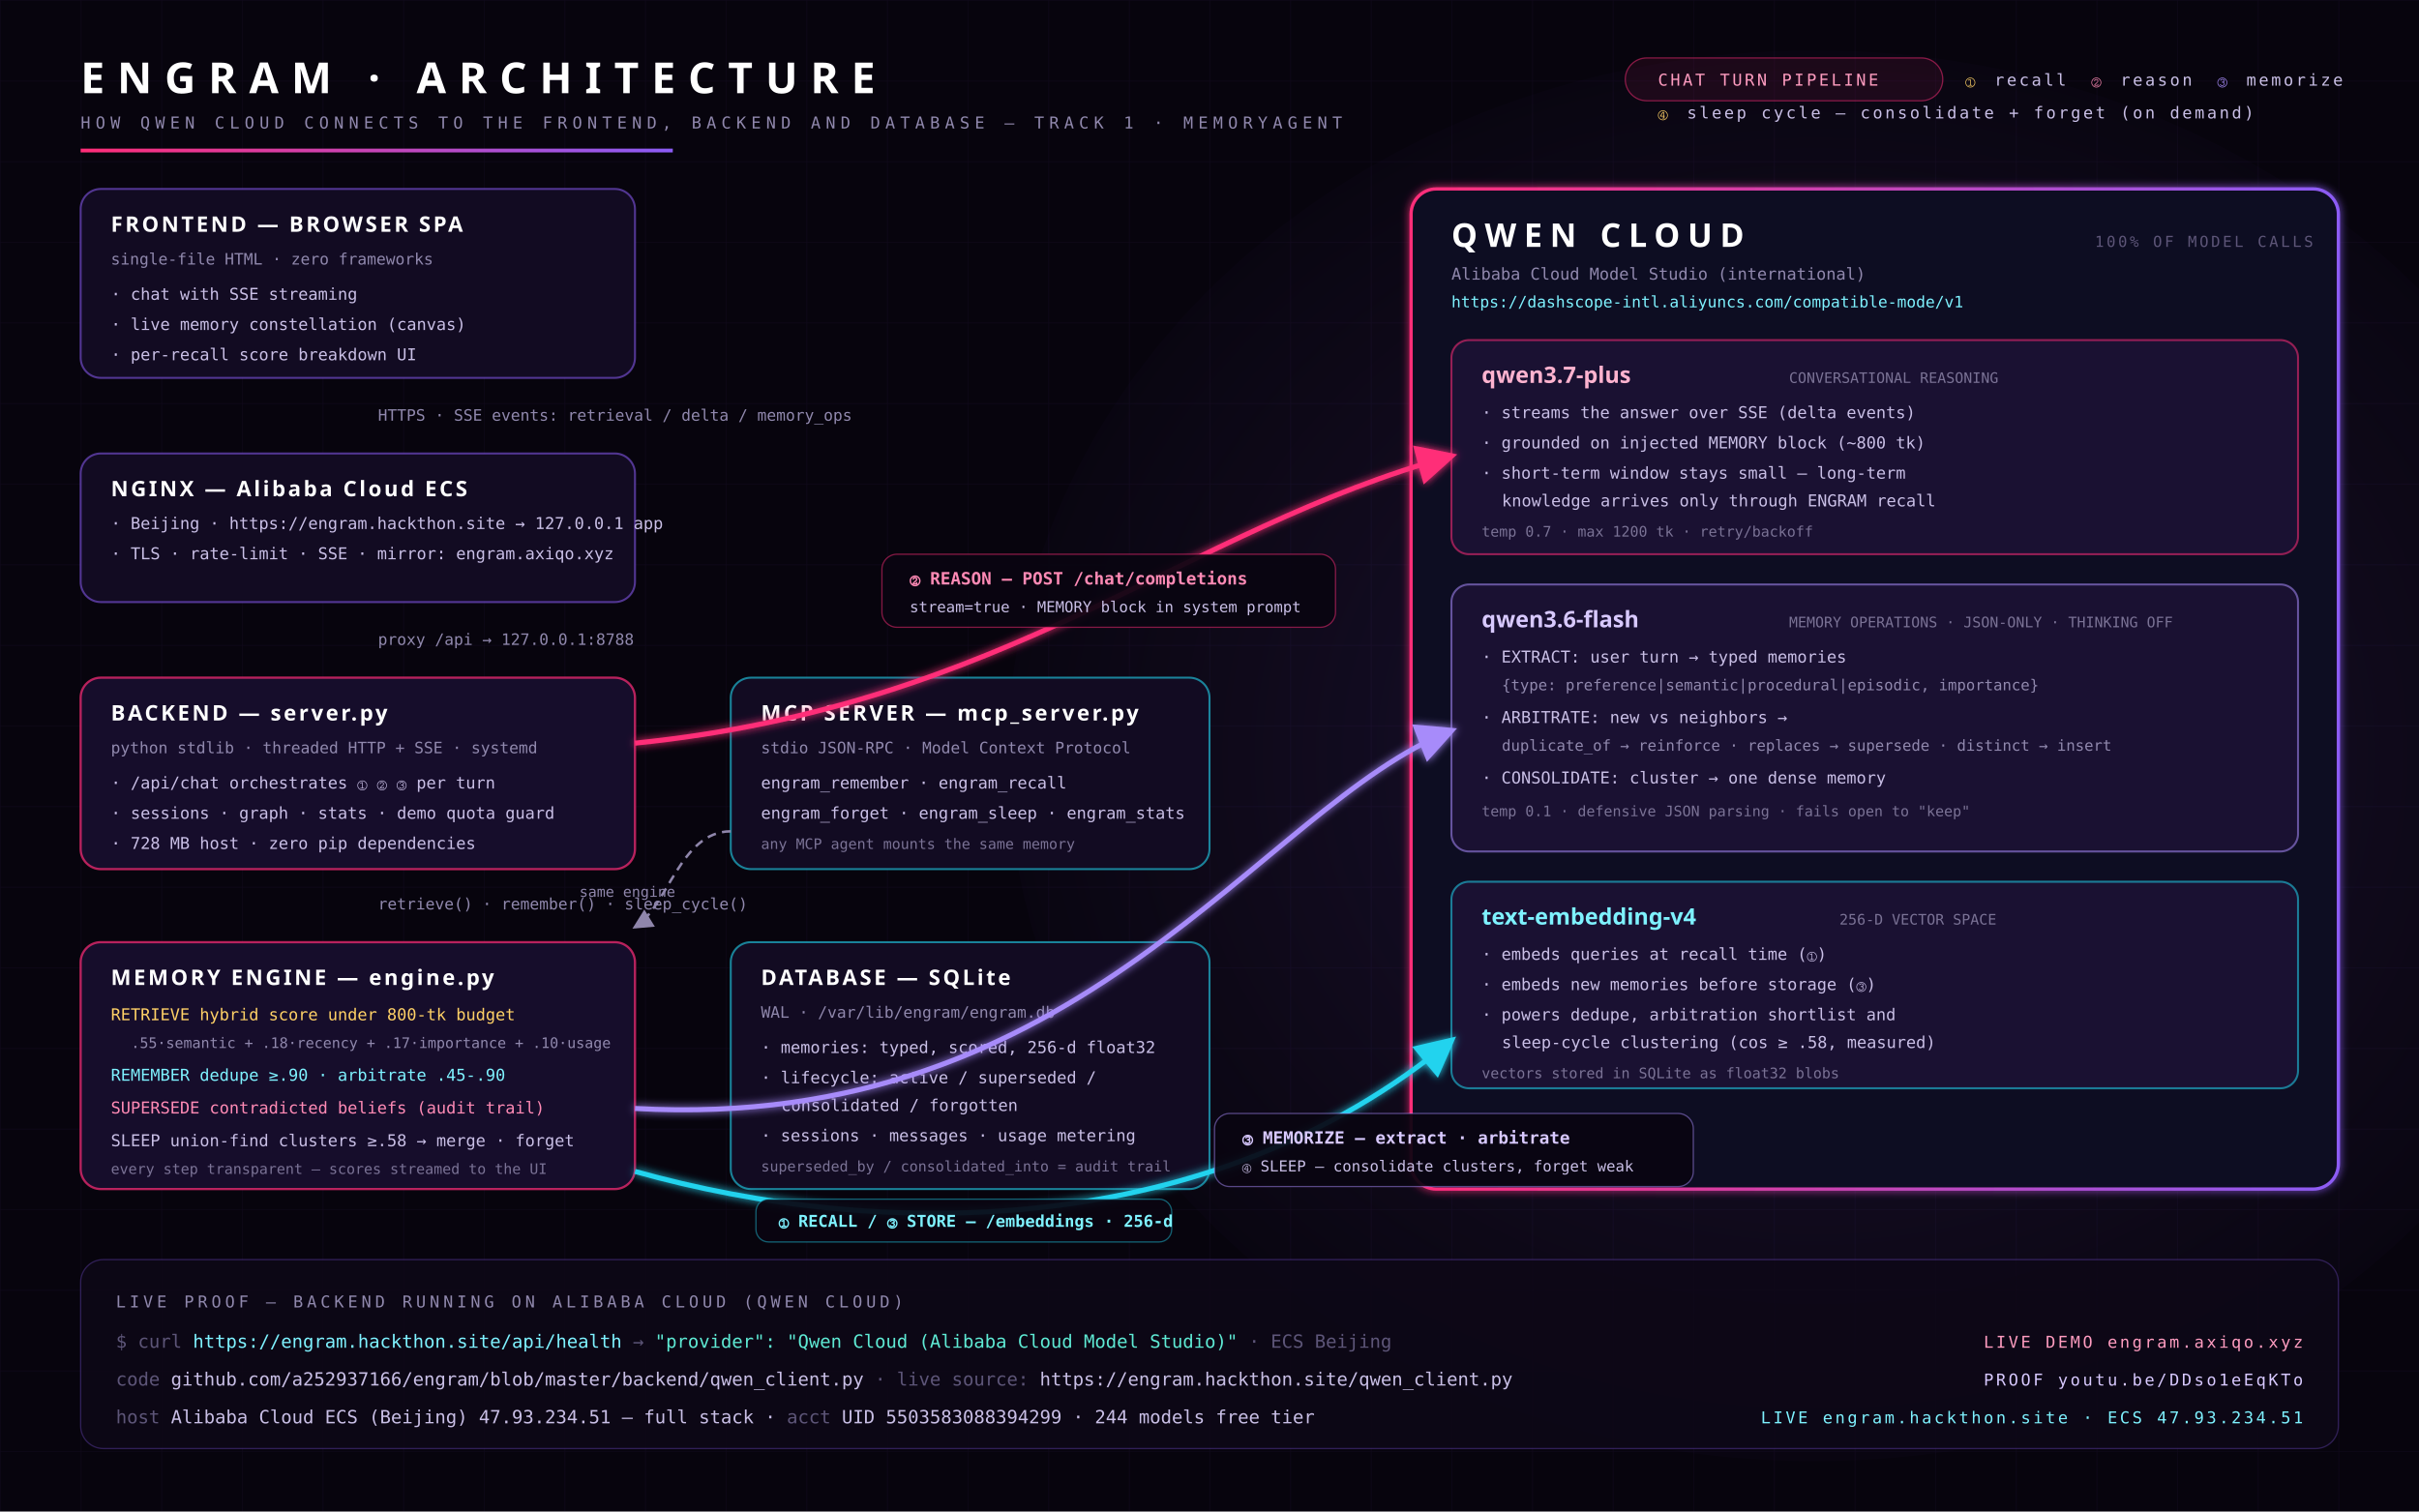
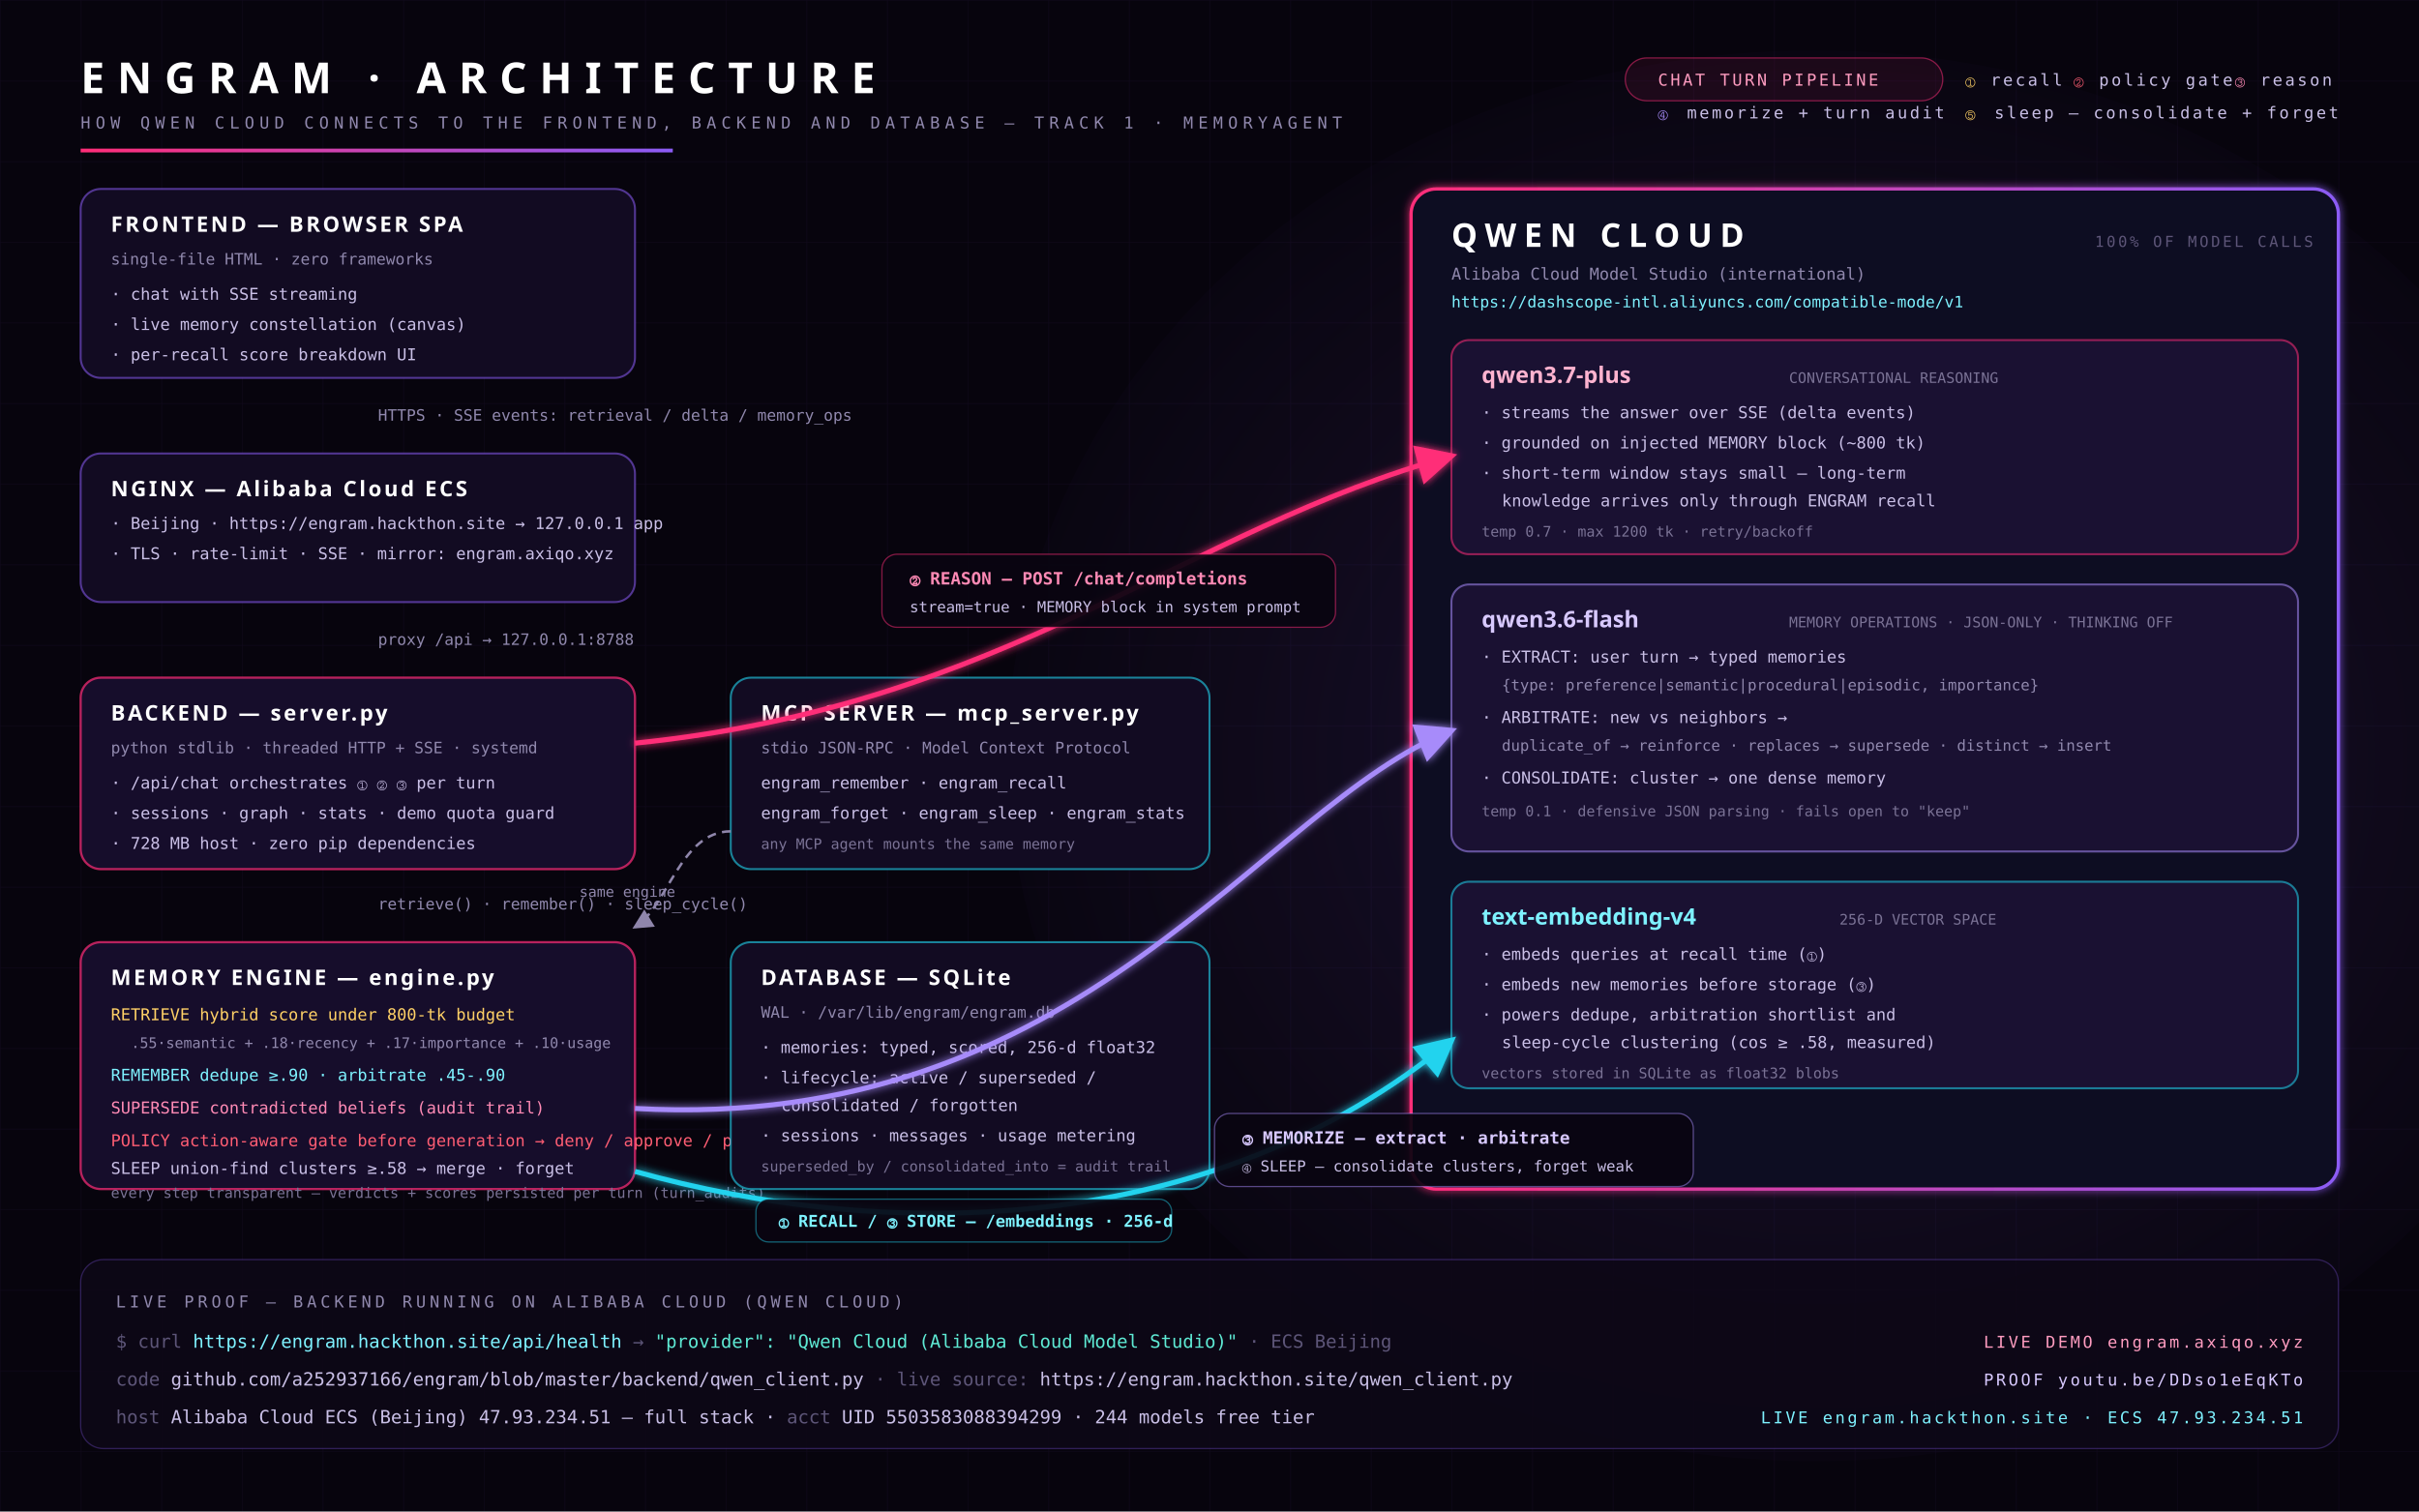
<svg xmlns="http://www.w3.org/2000/svg" width="1920" height="1200" viewBox="0 0 1920 1200" font-family="'JetBrains Mono',Menlo,monospace">
  <defs>
    <linearGradient id="brand" x1="0" y1="0" x2="1" y2="0">
      <stop offset="0" stop-color="#ff2d78" />
      <stop offset="1" stop-color="#8b5cf6" />
    </linearGradient>
    <radialGradient id="glowbg" cx=".5" cy=".5" r=".55">
      <stop offset="0" stop-color="#8b5cf6" stop-opacity=".16" />
      <stop offset="1" stop-color="#8b5cf6" stop-opacity="0" />
    </radialGradient>
    <marker id="aP" viewBox="0 0 10 10" refX="8.5" refY="5" markerWidth="8" markerHeight="8" orient="auto-start-reverse">
      <path d="M0,0 L10,5 L0,10 z" fill="#ff2d78" />
    </marker>
    <marker id="aC" viewBox="0 0 10 10" refX="8.5" refY="5" markerWidth="8" markerHeight="8" orient="auto-start-reverse">
      <path d="M0,0 L10,5 L0,10 z" fill="#22d3ee" />
    </marker>
    <marker id="aV" viewBox="0 0 10 10" refX="8.5" refY="5" markerWidth="8" markerHeight="8" orient="auto-start-reverse">
      <path d="M0,0 L10,5 L0,10 z" fill="#a78bfa" />
    </marker>
    <marker id="aA" viewBox="0 0 10 10" refX="8.5" refY="5" markerWidth="8" markerHeight="8" orient="auto-start-reverse">
      <path d="M0,0 L10,5 L0,10 z" fill="#ffd166" />
    </marker>
    <marker id="aG" viewBox="0 0 10 10" refX="8.5" refY="5" markerWidth="8" markerHeight="8" orient="auto-start-reverse">
      <path d="M0,0 L10,5 L0,10 z" fill="#8f86ab" />
    </marker>
    <filter id="soft" x="-40%" y="-40%" width="180%" height="180%">
      <feGaussianBlur stdDeviation="3.2" result="b" />
      <feMerge>
        <feMergeNode in="b" />
        <feMergeNode in="SourceGraphic" />
      </feMerge>
    </filter>
    <pattern id="grid" width="64" height="64" patternUnits="userSpaceOnUse">
      <path d="M64 0H0V64" fill="none" stroke="rgba(139,92,246,.06)" stroke-width="1" />
    </pattern>
  </defs>
  <rect width="1920" height="1200" fill="#07040d" />
  <rect width="1920" height="1200" fill="url(#grid)" />
  <ellipse cx="1440" cy="600" rx="640" ry="560" fill="url(#glowbg)" />
  <text x="64" y="74" font-size="34" font-weight="bold" fill="#ffffff" letter-spacing="10" font-family="'Space Grotesk',sans-serif">ENGRAM · ARCHITECTURE</text>
  <text x="64" y="102" font-size="13" fill="#9088ad" letter-spacing="4">HOW QWEN CLOUD CONNECTS TO THE FRONTEND, BACKEND AND DATABASE — TRACK 1 · MEMORYAGENT</text>
  <rect x="64" y="118" width="470" height="3" fill="url(#brand)" />
  <g font-size="13" letter-spacing="2">
    <rect x="1290" y="46" width="252" height="34" rx="17" fill="rgba(255,45,120,.08)" stroke="rgba(255,45,120,.5)" />
    <text x="1316" y="68" fill="#ff9cc0">CHAT TURN PIPELINE</text>
    <text x="1560" y="68" fill="#ffd166">①</text>
-     <text x="1583" y="68" fill="#c9bfe6">recall</text>
-     <text x="1660" y="68" fill="#ff8ab5">②</text>
-     <text x="1683" y="68" fill="#c9bfe6">reason</text>
-     <text x="1760" y="68" fill="#a78bfa">③</text>
-     <text x="1783" y="68" fill="#c9bfe6">memorize</text>
-     <text x="1316" y="94" fill="#ffd166">④</text>
-     <text x="1339" y="94" fill="#c9bfe6">sleep cycle — consolidate + forget (on demand)</text>
+     <text x="1580" y="68" fill="#c9bfe6">recall</text>
+     <text x="1646" y="68" fill="#ff5d73">②</text>
+     <text x="1666" y="68" fill="#c9bfe6">policy gate</text>
+     <text x="1774" y="68" fill="#ff8ab5">③</text>
+     <text x="1794" y="68" fill="#c9bfe6">reason</text>
+     <text x="1316" y="94" fill="#a78bfa">④</text>
+     <text x="1339" y="94" fill="#c9bfe6">memorize + turn audit</text>
+     <text x="1560" y="94" fill="#ffd166">⑤</text>
+     <text x="1583" y="94" fill="#c9bfe6">sleep — consolidate + forget</text>
  </g>
  <g>
    <rect x="64" y="150" width="440" height="150" rx="16" fill="#120b22" stroke="#8b5cf6" stroke-opacity=".55" stroke-width="1.6" />
    <text x="88" y="184" font-size="17" font-weight="bold" fill="#fff" letter-spacing="2" font-family="'Space Grotesk',sans-serif">FRONTEND — BROWSER SPA</text>
    <text x="88" y="210" font-size="12.5" fill="#9088ad">single-file HTML · zero frameworks</text>
    <text x="88" y="238" font-size="13" fill="#c9bfe6">· chat with SSE streaming</text>
    <text x="88" y="262" font-size="13" fill="#c9bfe6">· live memory constellation (canvas)</text>
    <text x="88" y="286" font-size="13" fill="#c9bfe6">· per-recall score breakdown UI</text>
  </g>
  <path d="M284 300 L284 356" stroke="#8b5cf6" stroke-width="2.4" marker-end="url(#aV)" filter="url(#soft)" />
  <text x="300" y="334" font-size="12.5" fill="#9088ad">HTTPS · SSE events: retrieval / delta / memory_ops</text>
  <g>
    <rect x="64" y="360" width="440" height="118" rx="16" fill="#120b22" stroke="#8b5cf6" stroke-opacity=".55" stroke-width="1.6" />
    <text x="88" y="394" font-size="17" font-weight="bold" fill="#fff" letter-spacing="2" font-family="'Space Grotesk',sans-serif">NGINX — Alibaba Cloud ECS</text>
    <text x="88" y="420" font-size="13" fill="#c9bfe6">· Beijing · https://engram.hackthon.site → 127.0.0.1 app</text>
    <text x="88" y="444" font-size="13" fill="#c9bfe6">· TLS · rate-limit · SSE · mirror: engram.axiqo.xyz</text>
  </g>
  <path d="M284 478 L284 534" stroke="#8b5cf6" stroke-width="2.4" marker-end="url(#aV)" filter="url(#soft)" />
  <text x="300" y="512" font-size="12.5" fill="#9088ad">proxy /api → 127.0.0.1:8788</text>
  <g>
    <rect x="64" y="538" width="440" height="152" rx="16" fill="#160d2b" stroke="#ff2d78" stroke-opacity=".7" stroke-width="1.8" />
    <text x="88" y="572" font-size="17" font-weight="bold" fill="#fff" letter-spacing="2" font-family="'Space Grotesk',sans-serif">BACKEND — server.py</text>
    <text x="88" y="598" font-size="12.5" fill="#9088ad">python stdlib · threaded HTTP + SSE · systemd</text>
    <text x="88" y="626" font-size="13" fill="#c9bfe6">· /api/chat orchestrates ① ② ③ per turn</text>
    <text x="88" y="650" font-size="13" fill="#c9bfe6">· sessions · graph · stats · demo quota guard</text>
    <text x="88" y="674" font-size="13" fill="#c9bfe6">· 728 MB host · zero pip dependencies</text>
  </g>
  <path d="M284 690 L284 744" stroke="#ff2d78" stroke-width="2.4" marker-end="url(#aP)" filter="url(#soft)" />
  <text x="300" y="722" font-size="12.5" fill="#9088ad">retrieve() · remember() · sleep_cycle()</text>
  <g>
    <rect x="64" y="748" width="440" height="196" rx="16" fill="#160d2b" stroke="#ff2d78" stroke-opacity=".7" stroke-width="1.8" />
    <text x="88" y="782" font-size="17" font-weight="bold" fill="#fff" letter-spacing="2" font-family="'Space Grotesk',sans-serif">MEMORY ENGINE — engine.py</text>
    <text x="88" y="810" font-size="13" fill="#ffd166">RETRIEVE  hybrid score under 800-tk budget</text>
    <text x="104" y="832" font-size="11.5" fill="#9088ad">.55·semantic + .18·recency + .17·importance + .10·usage</text>
    <text x="88" y="858" font-size="13" fill="#7ef2ff">REMEMBER  dedupe ≥.90 · arbitrate .45-.90</text>
    <text x="88" y="884" font-size="13" fill="#ff8ab5">SUPERSEDE contradicted beliefs (audit trail)</text>
-     <text x="88" y="910" font-size="13" fill="#c9bfe6">SLEEP     union-find clusters ≥.58 → merge · forget</text>
-     <text x="88" y="932" font-size="11.5" fill="#7a7295">every step transparent — scores streamed to the UI</text>
+     <text x="88" y="910" font-size="13" fill="#ff5d73">POLICY    action-aware gate before generation → deny / approve / precondition</text>
+     <text x="88" y="932" font-size="13" fill="#c9bfe6">SLEEP     union-find clusters ≥.58 → merge · forget</text>
+     <text x="88" y="951" font-size="11.5" fill="#7a7295">every step transparent — verdicts + scores persisted per turn (turn_audits)</text>
  </g>
  <g>
    <rect x="580" y="748" width="380" height="196" rx="16" fill="#120b22" stroke="#22d3ee" stroke-opacity=".6" stroke-width="1.6" />
    <text x="604" y="782" font-size="17" font-weight="bold" fill="#fff" letter-spacing="2" font-family="'Space Grotesk',sans-serif">DATABASE — SQLite</text>
    <text x="604" y="808" font-size="12.5" fill="#9088ad">WAL · /var/lib/engram/engram.db</text>
    <text x="604" y="836" font-size="13" fill="#c9bfe6">· memories: typed, scored, 256-d float32</text>
    <text x="604" y="860" font-size="13" fill="#c9bfe6">· lifecycle: active / superseded /</text>
    <text x="620" y="882" font-size="13" fill="#c9bfe6">consolidated / forgotten</text>
    <text x="604" y="906" font-size="13" fill="#c9bfe6">· sessions · messages · usage metering</text>
    <text x="604" y="930" font-size="11.5" fill="#7a7295">superseded_by / consolidated_into = audit trail</text>
  </g>
  <path d="M504 846 L580 846" stroke="#22d3ee" stroke-width="2.4" marker-end="url(#aC)" marker-start="url(#aC)" filter="url(#soft)" />
  <g>
    <rect x="580" y="538" width="380" height="152" rx="16" fill="#120b22" stroke="#22d3ee" stroke-opacity=".6" stroke-width="1.6" />
    <text x="604" y="572" font-size="17" font-weight="bold" fill="#fff" letter-spacing="2" font-family="'Space Grotesk',sans-serif">MCP SERVER — mcp_server.py</text>
    <text x="604" y="598" font-size="12.5" fill="#9088ad">stdio JSON-RPC · Model Context Protocol</text>
    <text x="604" y="626" font-size="13" fill="#c9bfe6">engram_remember · engram_recall</text>
    <text x="604" y="650" font-size="13" fill="#c9bfe6">engram_forget · engram_sleep · engram_stats</text>
    <text x="604" y="674" font-size="11.5" fill="#7a7295">any MCP agent mounts the same memory</text>
  </g>
  <path d="M580 660 C 540 660 530 720 504 736" stroke="#8f86ab" stroke-width="2" fill="none" marker-end="url(#aG)" stroke-dasharray="7 5" />
  <text x="536" y="712" font-size="11.5" fill="#8f86ab" text-anchor="end">same engine</text>
  <g>
    <rect x="1120" y="150" width="736" height="794" rx="20" fill="#0f0a20" stroke="url(#brand)" stroke-width="2.6" filter="url(#soft)" />
    <text x="1152" y="196" font-size="26" font-weight="bold" fill="#fff" letter-spacing="6" font-family="'Space Grotesk',sans-serif">QWEN CLOUD</text>
    <text x="1152" y="222" font-size="13" fill="#9088ad">Alibaba Cloud Model Studio (international)</text>
    <text x="1152" y="244" font-size="12.5" fill="#7ef2ff">https://dashscope-intl.aliyuncs.com/compatible-mode/v1</text>
    <text x="1836" y="196" font-size="12" fill="#5d5578" text-anchor="end" letter-spacing="2">100% OF MODEL CALLS</text>
    <rect x="1152" y="270" width="672" height="170" rx="14" fill="#1a1132" stroke="#ff2d78" stroke-opacity=".55" stroke-width="1.6" />
    <text x="1176" y="304" font-size="18" font-weight="bold" fill="#ffb3cf" font-family="'Space Grotesk',sans-serif">qwen3.7-plus</text>
    <text x="1420" y="304" font-size="11.5" fill="#7a7295">CONVERSATIONAL REASONING</text>
    <text x="1176" y="332" font-size="13" fill="#c9bfe6">· streams the answer over SSE (delta events)</text>
    <text x="1176" y="356" font-size="13" fill="#c9bfe6">· grounded on injected MEMORY block (~800 tk)</text>
    <text x="1176" y="380" font-size="13" fill="#c9bfe6">· short-term window stays small — long-term</text>
    <text x="1192" y="402" font-size="13" fill="#c9bfe6">knowledge arrives only through ENGRAM recall</text>
    <text x="1176" y="426" font-size="11.5" fill="#7a7295">temp 0.7 · max 1200 tk · retry/backoff</text>
    <rect x="1152" y="464" width="672" height="212" rx="14" fill="#1a1132" stroke="#a78bfa" stroke-opacity=".55" stroke-width="1.6" />
    <text x="1176" y="498" font-size="18" font-weight="bold" fill="#d8c9ff" font-family="'Space Grotesk',sans-serif">qwen3.6-flash</text>
    <text x="1420" y="498" font-size="11.5" fill="#7a7295">MEMORY OPERATIONS · JSON-ONLY · THINKING OFF</text>
    <text x="1176" y="526" font-size="13" fill="#c9bfe6">· EXTRACT: user turn → typed memories</text>
    <text x="1192" y="548" font-size="12" fill="#9088ad">{type: preference|semantic|procedural|episodic, importance}</text>
    <text x="1176" y="574" font-size="13" fill="#c9bfe6">· ARBITRATE: new vs neighbors →</text>
    <text x="1192" y="596" font-size="12" fill="#9088ad">duplicate_of → reinforce · replaces → supersede · distinct → insert</text>
    <text x="1176" y="622" font-size="13" fill="#c9bfe6">· CONSOLIDATE: cluster → one dense memory</text>
    <text x="1176" y="648" font-size="11.5" fill="#7a7295">temp 0.1 · defensive JSON parsing · fails open to "keep"</text>
    <rect x="1152" y="700" width="672" height="164" rx="14" fill="#1a1132" stroke="#22d3ee" stroke-opacity=".55" stroke-width="1.6" />
    <text x="1176" y="734" font-size="18" font-weight="bold" fill="#7ef2ff" font-family="'Space Grotesk',sans-serif">text-embedding-v4</text>
    <text x="1460" y="734" font-size="11.5" fill="#7a7295">256-D VECTOR SPACE</text>
    <text x="1176" y="762" font-size="13" fill="#c9bfe6">· embeds queries at recall time (①)</text>
    <text x="1176" y="786" font-size="13" fill="#c9bfe6">· embeds new memories before storage (③)</text>
    <text x="1176" y="810" font-size="13" fill="#c9bfe6">· powers dedupe, arbitration shortlist and</text>
    <text x="1192" y="832" font-size="13" fill="#c9bfe6">sleep-cycle clustering (cos ≥ .58, measured)</text>
    <text x="1176" y="856" font-size="11.5" fill="#7a7295">vectors stored in SQLite as float32 blobs</text>
  </g>
  <path d="M504 590 C 800 560 940 420 1152 362" stroke="#ff2d78" stroke-width="4" fill="none" marker-end="url(#aP)" filter="url(#soft)" />
  <rect x="700" y="440" width="360" height="58" rx="12" fill="rgba(9,5,17,.92)" stroke="rgba(255,45,120,.5)" />
  <text x="722" y="464" font-size="13.5" fill="#ff8ab5" font-weight="bold">② REASON — POST /chat/completions</text>
  <text x="722" y="486" font-size="12" fill="#c9bfe6">stream=true · MEMORY block in system prompt</text>
  <path d="M504 930 C 700 985 960 985 1152 826" stroke="#22d3ee" stroke-width="4" fill="none" marker-end="url(#aC)" filter="url(#soft)" />
  <rect x="700" y="960" width="0" height="0" fill="none" />
  <rect x="656" y="1002" width="0" height="0" fill="none" />
  <rect x="600" y="952" width="330" height="34" rx="10" fill="rgba(9,5,17,.92)" stroke="rgba(34,211,238,.45)" />
  <text x="618" y="974" font-size="13" fill="#7ef2ff" font-weight="bold">① RECALL / ③ STORE — /embeddings · 256-d</text>
  <path d="M504 880 C 860 900 1000 640 1152 580" stroke="#a78bfa" stroke-width="4" fill="none" marker-end="url(#aV)" filter="url(#soft)" />
  <rect x="964" y="884" width="380" height="58" rx="12" fill="rgba(9,5,17,.92)" stroke="rgba(167,139,250,.5)" />
  <text x="986" y="908" font-size="13.5" fill="#d8c9ff" font-weight="bold">③ MEMORIZE — extract · arbitrate</text>
  <text x="986" y="930" font-size="12" fill="#c9bfe6">④ SLEEP — consolidate clusters, forget weak</text>
  <g>
    <rect x="64" y="988" width="1792 " height="0" fill="none" />
    <rect x="64" y="1000" width="1792" height="150" rx="18" fill="rgba(13,8,23,.85)" stroke="rgba(139,92,246,.3)" />
    <text x="92" y="1038" font-size="13" fill="#9088ad" letter-spacing="3">LIVE PROOF — BACKEND RUNNING ON ALIBABA CLOUD (QWEN CLOUD)</text>
    <text x="92" y="1070" font-size="14.5" fill="#c9bfe6">
      <tspan fill="#5d5578">$ curl</tspan>
      <tspan fill="#7ef2ff">https://engram.hackthon.site/api/health</tspan>
      <tspan fill="#5d5578">→</tspan>
      <tspan fill="#5eead4">"provider": "Qwen Cloud (Alibaba Cloud Model Studio)"</tspan>
      <tspan fill="#5d5578">· ECS Beijing</tspan>
    </text>
    <text x="92" y="1100" font-size="14.5" fill="#c9bfe6">
      <tspan fill="#5d5578">code</tspan>  github.com/a252937166/engram/blob/master/backend/qwen_client.py  <tspan fill="#5d5578">· live source:</tspan> https://engram.hackthon.site/qwen_client.py</text>
    <text x="92" y="1130" font-size="14.5" fill="#c9bfe6">
      <tspan fill="#5d5578">host</tspan>  Alibaba Cloud ECS (Beijing) 47.93.234.51 — full stack · <tspan fill="#5d5578">acct</tspan> UID 5503583088394299 · 244 models free tier</text>
    <text x="1828" y="1070" font-size="13" fill="#ff9cc0" text-anchor="end" letter-spacing="2">LIVE DEMO engram.axiqo.xyz</text>
    <text x="1828" y="1100" font-size="13" fill="#d8c9ff" text-anchor="end" letter-spacing="2">PROOF youtu.be/DDso1eEqKTo</text>
    <text x="1828" y="1130" font-size="13" fill="#7ef2ff" text-anchor="end" letter-spacing="2">LIVE engram.hackthon.site · ECS 47.93.234.51</text>
  </g>
</svg>
